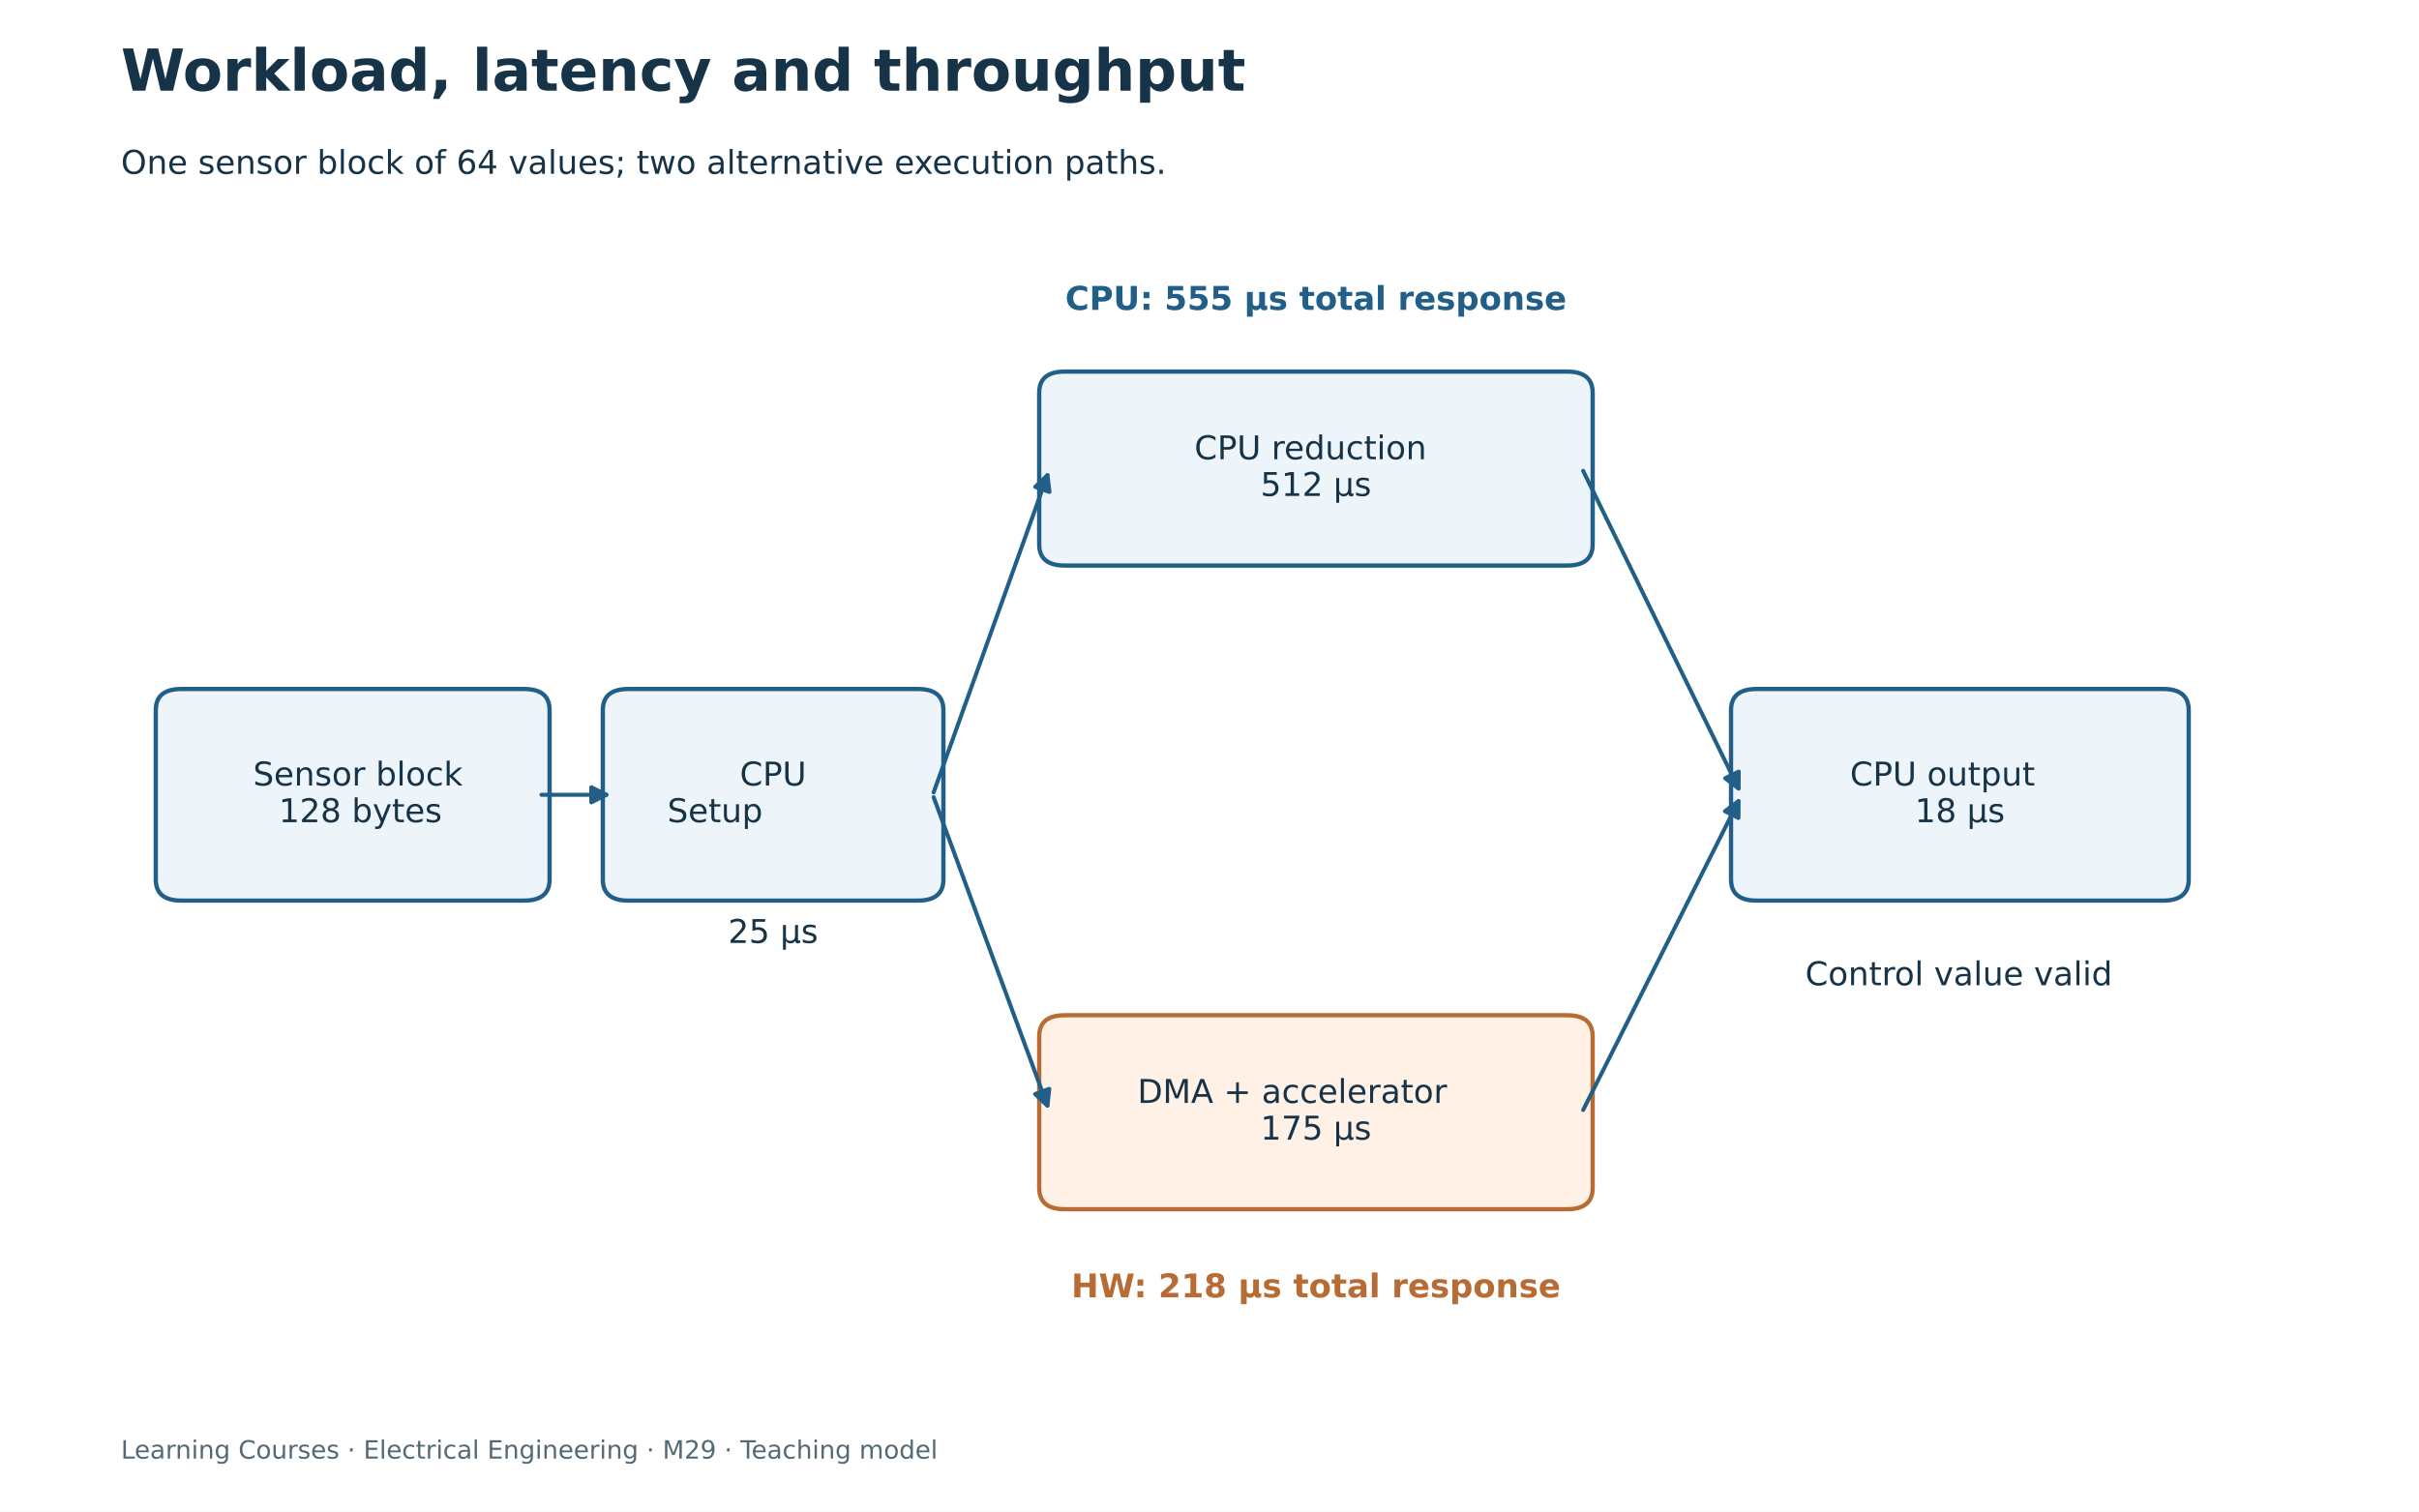
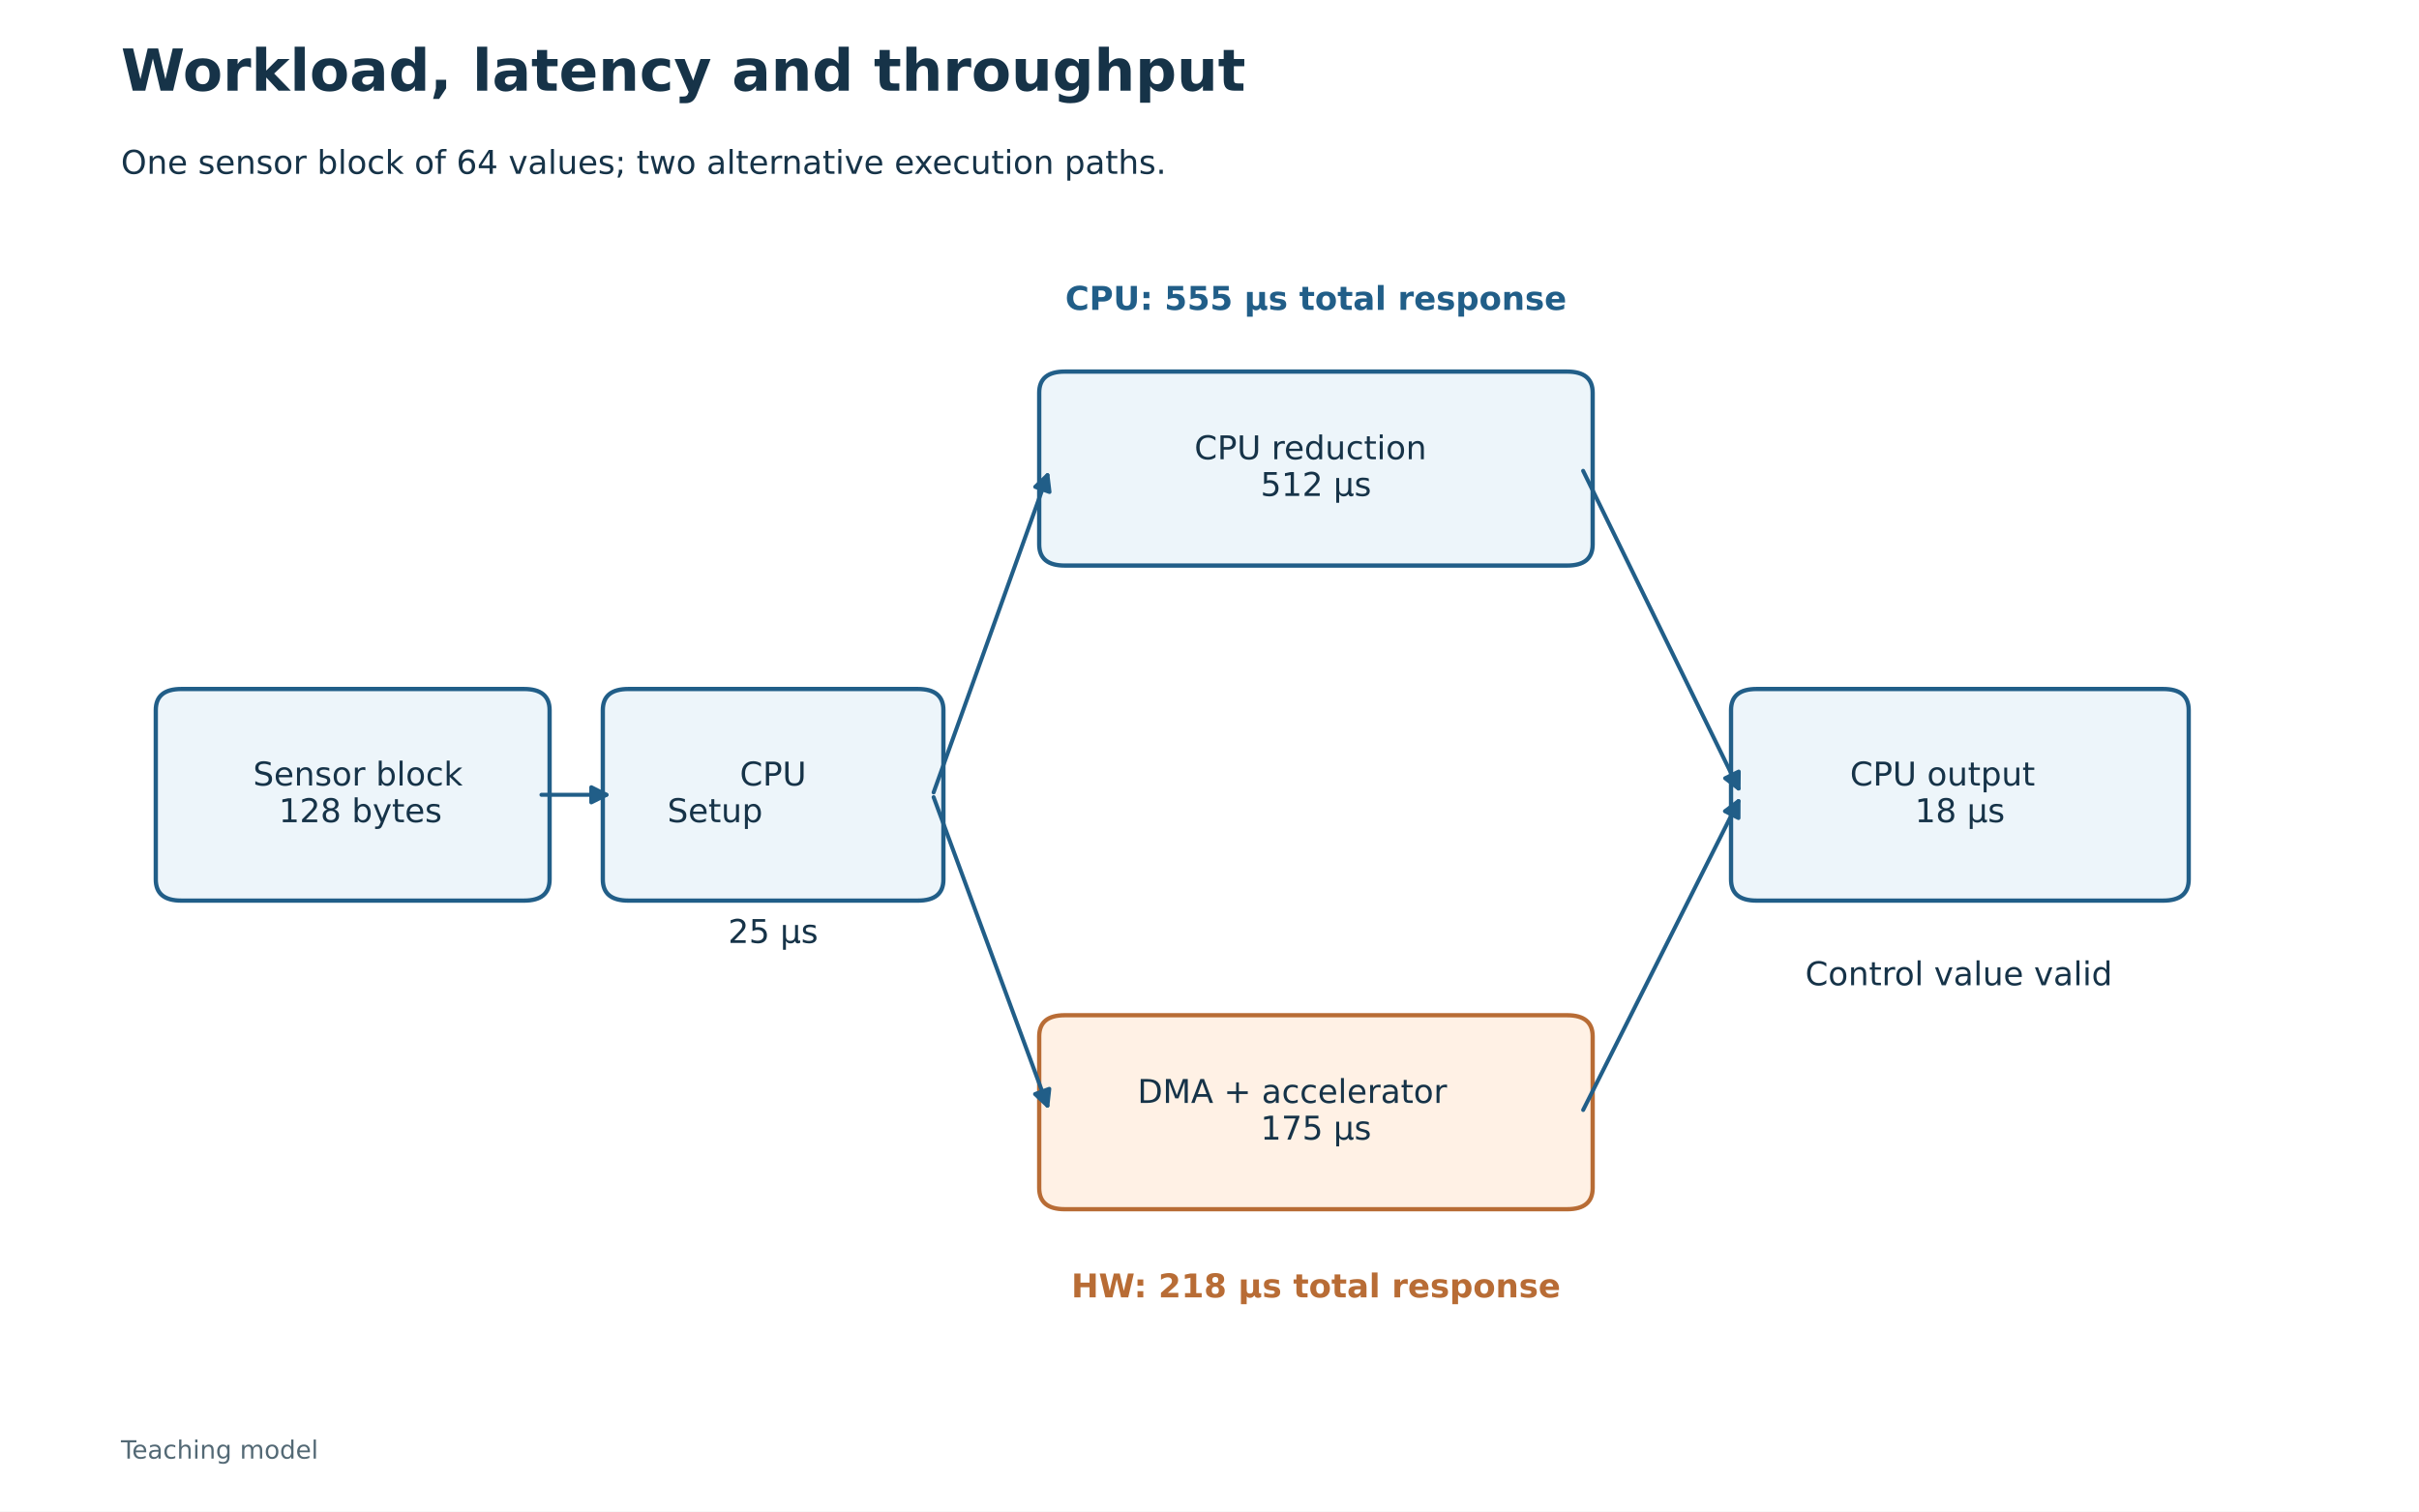
<svg xmlns="http://www.w3.org/2000/svg" width="960" height="600" viewBox="0 0 960 600" version="1.1">
  <defs>
    <style type="text/css">*{stroke-linejoin: round; stroke-linecap: butt}</style>
  </defs>
  <g id="figure_1">
    <g id="patch_1">
      <path d="M 0 600  L 960 600  L 960 0  L 0 0  z " style="fill: #ffffff" />
    </g>
    <g id="axes_1">
      <g id="patch_2">
        <path d="M 71.962 357.5  L 207.974 357.5  Q 218.112 357.5 218.112 349.1  L 218.112 281.9  Q 218.112 273.5 207.974 273.5  L 71.962 273.5  Q 61.824 273.5 61.824 281.9  L 61.824 349.1  Q 61.824 357.5 71.962 357.5  z " clip-path="url(#pde7e8ba66a)" style="fill: #edf5fa; stroke: #215e88; stroke-width: 1.7; stroke-linejoin: miter" />
      </g>
      <g id="patch_3">
        <path d="M 249.37 357.5  L 364.262 357.5  Q 374.4 357.5 374.4 349.1  L 374.4 281.9  Q 374.4 273.5 364.262 273.5  L 249.37 273.5  Q 239.232 273.5 239.232 281.9  L 239.232 349.1  Q 239.232 357.5 249.37 357.5  z " clip-path="url(#pde7e8ba66a)" style="fill: #edf5fa; stroke: #215e88; stroke-width: 1.7; stroke-linejoin: miter" />
      </g>
      <g id="patch_4">
        <path d="M 214.888 315.5  Q 228.671 315.5 240.666 315.5  " clip-path="url(#pde7e8ba66a)" style="fill: none; stroke: #215e88; stroke-width: 1.6; stroke-linecap: round" />
        <path d="M 234.666 312.5  L 240.666 315.5  L 234.666 318.5  z " clip-path="url(#pde7e8ba66a)" style="fill: #215e88; stroke: #215e88; stroke-width: 1.6; stroke-linecap: round" />
      </g>
      <g id="patch_5">
        <path d="M 422.554 224.5  L 621.926 224.5  Q 632.064 224.5 632.064 216.1  L 632.064 155.9  Q 632.064 147.5 621.926 147.5  L 422.554 147.5  Q 412.416 147.5 412.416 155.9  L 412.416 216.1  Q 412.416 224.5 422.554 224.5  z " clip-path="url(#pde7e8ba66a)" style="fill: #edf5fa; stroke: #215e88; stroke-width: 1.7; stroke-linejoin: miter" />
      </g>
      <g id="patch_6">
        <path d="M 422.554 480  L 621.926 480  Q 632.064 480 632.064 471.6  L 632.064 411.4  Q 632.064 403 621.926 403  L 422.554 403  Q 412.416 403 412.416 411.4  L 412.416 471.6  Q 412.416 480 422.554 480  z " clip-path="url(#pde7e8ba66a)" style="fill: #fff1e5; stroke: #b86c35; stroke-width: 1.7; stroke-linejoin: miter" />
      </g>
      <g id="patch_7">
        <path d="M 697.114 357.5  L 858.47 357.5  Q 868.608 357.5 868.608 349.1  L 868.608 281.9  Q 868.608 273.5 858.47 273.5  L 697.114 273.5  Q 686.976 273.5 686.976 281.9  L 686.976 349.1  Q 686.976 357.5 697.114 357.5  z " clip-path="url(#pde7e8ba66a)" style="fill: #edf5fa; stroke: #215e88; stroke-width: 1.7; stroke-linejoin: miter" />
      </g>
      <g id="patch_8">
        <path d="M 370.515 314.555  Q 393.409 250.747 415.699 188.621  " clip-path="url(#pde7e8ba66a)" style="fill: none; stroke: #215e88; stroke-width: 1.6; stroke-linecap: round" />
        <path d="M 410.849 193.256  L 415.699 188.621  L 416.497 195.282  z " clip-path="url(#pde7e8ba66a)" style="fill: #215e88; stroke: #215e88; stroke-width: 1.6; stroke-linecap: round" />
      </g>
      <g id="patch_9">
        <path d="M 628.279 186.897  Q 659.52 250.749 689.974 312.994  " clip-path="url(#pde7e8ba66a)" style="fill: none; stroke: #215e88; stroke-width: 1.6; stroke-linecap: round" />
        <path d="M 690.032 306.286  L 689.974 312.994  L 684.642 308.923  z " clip-path="url(#pde7e8ba66a)" style="fill: #215e88; stroke: #215e88; stroke-width: 1.6; stroke-linecap: round" />
      </g>
      <g id="patch_10">
        <path d="M 370.523 316.442  Q 393.409 378.504 415.676 438.887  " clip-path="url(#pde7e8ba66a)" style="fill: none; stroke: #215e88; stroke-width: 1.6; stroke-linecap: round" />
        <path d="M 416.415 432.219  L 415.676 438.887  L 410.786 434.295  z " clip-path="url(#pde7e8ba66a)" style="fill: #215e88; stroke: #215e88; stroke-width: 1.6; stroke-linecap: round" />
      </g>
      <g id="patch_11">
        <path d="M 628.291 440.604  Q 659.52 378.501 689.945 317.995  " clip-path="url(#pde7e8ba66a)" style="fill: none; stroke: #215e88; stroke-width: 1.6; stroke-linecap: round" />
        <path d="M 684.569 322.008  L 689.945 317.995  L 689.93 324.704  z " clip-path="url(#pde7e8ba66a)" style="fill: #215e88; stroke: #215e88; stroke-width: 1.6; stroke-linecap: round" />
      </g>
      <g id="text_1">
        <text style="font-size: 13px; font-family: 'DejaVu Sans'; fill: #163348" transform="translate(100.4399 311.8086)">Sensor block</text>
        <text style="font-size: 13px; font-family: 'DejaVu Sans'; fill: #163348" transform="translate(110.6408 326.3658)">128 bytes</text>
      </g>
      <g id="text_2">
        <text style="font-size: 13px; font-family: 'DejaVu Sans'; fill: #163348" transform="translate(293.6007 311.8086)">CPU</text>
        <text style="font-size: 13px; font-family: 'DejaVu Sans'; fill: #163348" transform="translate(264.8534 326.3658)">Setup</text>
      </g>
      <g id="text_3">
        <text style="font-size: 13px; font-family: 'DejaVu Sans'; fill: #163348" transform="translate(473.9958 182.3086)">CPU reduction</text>
        <text style="font-size: 13px; font-family: 'DejaVu Sans'; fill: #163348" transform="translate(500.2456 196.8658)">512 µs</text>
      </g>
      <g id="text_4">
        <text style="font-size: 13px; font-family: 'DejaVu Sans'; fill: #163348" transform="translate(451.4154 437.8086)">DMA + accelerator</text>
        <text style="font-size: 13px; font-family: 'DejaVu Sans'; fill: #163348" transform="translate(500.2456 452.3657)">175 µs</text>
      </g>
      <g id="text_5">
        <text style="font-size: 13px; font-family: 'DejaVu Sans'; fill: #163348" transform="translate(734.1902 311.8086)">CPU output</text>
        <text style="font-size: 13px; font-family: 'DejaVu Sans'; fill: #163348" transform="translate(759.9332 326.3658)">18 µs</text>
      </g>
      <g id="text_6">
        <text style="font-weight: 700; font-size: 13px; font-family: 'DejaVu Sans'; text-anchor: middle; fill: #215e88" x="522.24" y="123" transform="rotate(-0 522.24 123)">CPU: 555 µs total response</text>
      </g>
      <g id="text_7">
        <text style="font-weight: 700; font-size: 13px; font-family: 'DejaVu Sans'; text-anchor: middle; fill: #b86c35" x="522.24" y="515" transform="rotate(-0 522.24 515)">HW: 218 µs total response</text>
      </g>
      <g id="text_8">
        <text style="font-size: 13px; font-family: 'DejaVu Sans'; text-anchor: middle; fill: #163348" x="306.816" y="374.3" transform="rotate(-0 306.816 374.3)">25 µs</text>
      </g>
      <g id="text_9">
        <text style="font-size: 13px; font-family: 'DejaVu Sans'; text-anchor: middle; fill: #163348" x="777.37" y="391.1" transform="rotate(-0 777.3696 391.1)">Control value valid</text>
      </g>
    </g>
    <g id="text_10">
      <text style="font-weight: 700; font-size: 23px; font-family: 'DejaVu Sans'; text-anchor: start; fill: #163348" x="48" y="36" transform="rotate(-0 48 36)">Workload, latency and throughput</text>
    </g>
    <g id="text_11">
      <text style="font-size: 13px; font-family: 'DejaVu Sans'; text-anchor: start; fill: #163348" x="48" y="69" transform="rotate(-0 48 69)">One sensor block of 64 values; two alternative execution paths.</text>
    </g>
    <g id="text_12">
-       <text style="font-size: 10px; font-family: 'DejaVu Sans'; text-anchor: start; fill: #536975" x="48" y="579" transform="rotate(-0 48 579)">Learning Courses · Electrical Engineering · M29 · Teaching model</text>
+       <text style="font-size: 10px; font-family: 'DejaVu Sans'; text-anchor: start; fill: #536975" x="48" y="579" transform="rotate(-0 48 579)">Teaching model</text>
    </g>
  </g>
  <defs>
    <clipPath id="pde7e8ba66a">
      <rect x="57.6" y="102" width="844.8" height="420" />
    </clipPath>
  </defs>
</svg>
